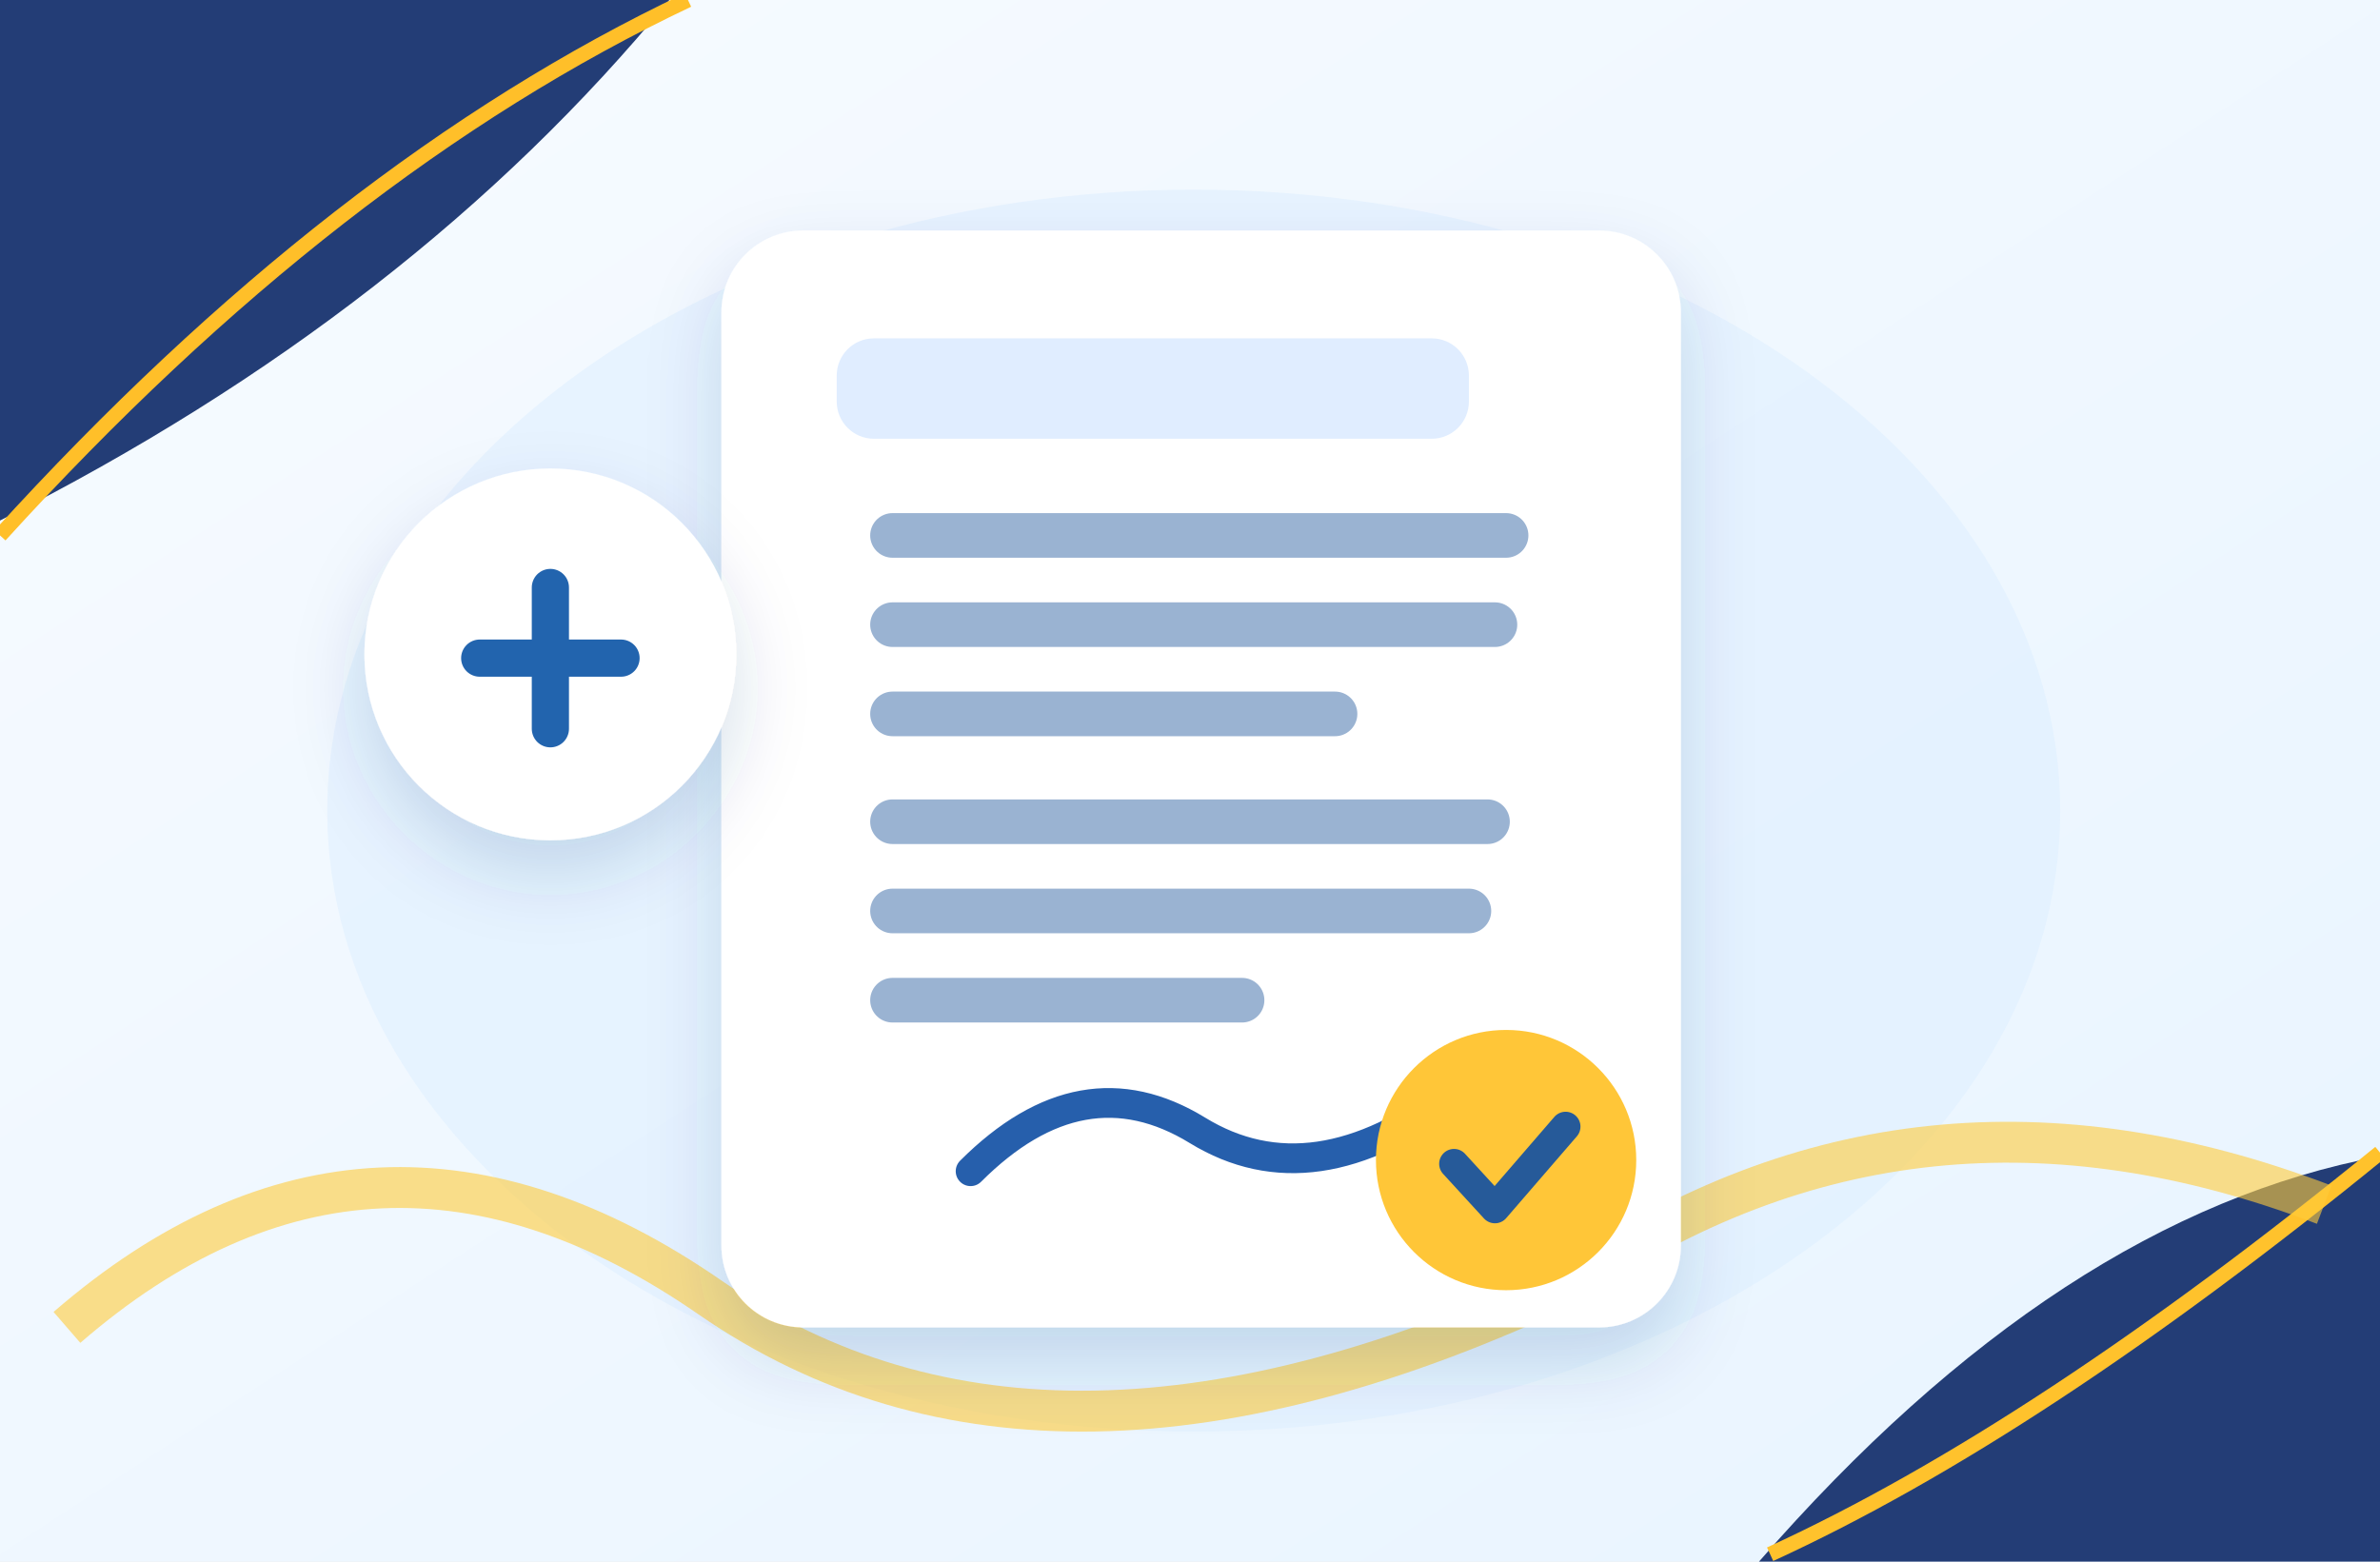
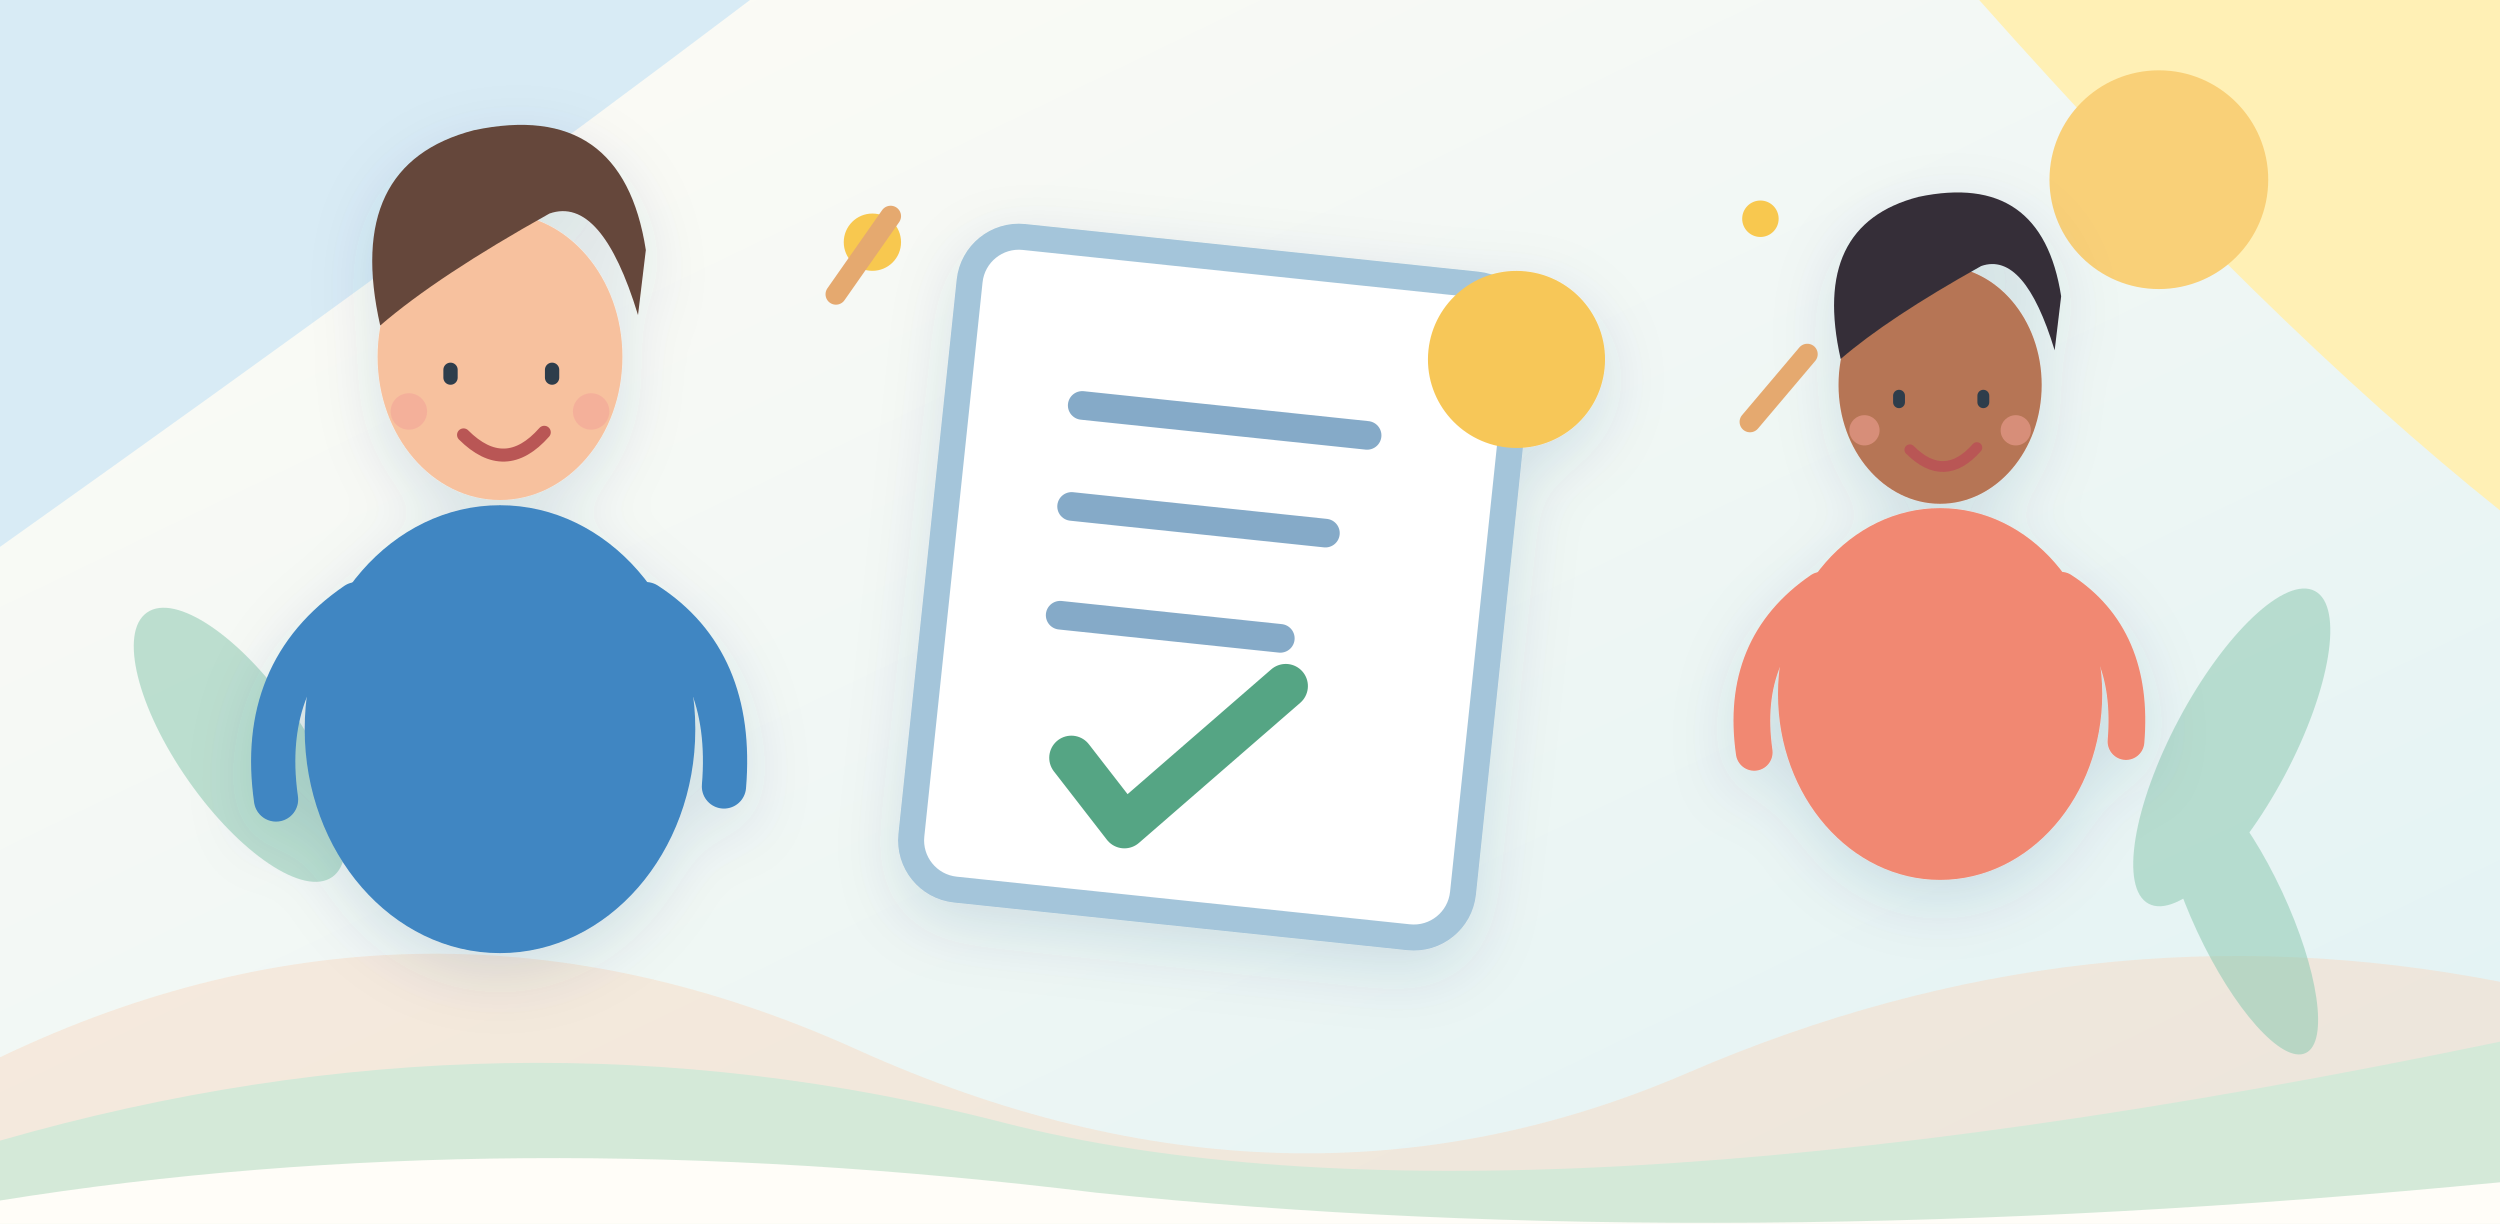
- <svg xmlns="http://www.w3.org/2000/svg" viewBox="0 0 640 420">
+ <svg xmlns="http://www.w3.org/2000/svg" viewBox="0 0 960 470" role="img" aria-label="Ilustração alegre da comunidade escolar">
  <defs>
-     <linearGradient id="bg" x1="0" x2="1" y1="0" y2="1">
-       <stop stop-color="#f7fbff" />
-       <stop offset="1" stop-color="#e8f4ff" />
+     <linearGradient id="bg" x2="1" y2="1">
+       <stop stop-color="#FFFCF5" />
+       <stop offset="1" stop-color="#E1F2F4" />
    </linearGradient>
-     <filter id="s" x="-25%" y="-30%" width="150%" height="160%">
-       <feDropShadow dx="0" dy="9" stdDeviation="10" flood-color="#1b3a79" flood-opacity=".16" />
+     <filter id="sh">
+       <feDropShadow dx="0" dy="8" stdDeviation="12" flood-color="#1D4978" flood-opacity=".13" />
    </filter>
  </defs>
-   <rect width="640" height="420" fill="url(#bg)" />
-   <path d="M0 0h180Q111 84 0 140Z" fill="#233d76" />
-   <path d="M0 144Q90 45 185 0" stroke="#ffbf29" stroke-width="4" fill="none" />
-   <path d="M640 420H473q81-93 167-109Z" fill="#233d76" />
-   <path d="M640 310Q548 385 476 418" stroke="#ffc22c" stroke-width="4" fill="none" />
-   <ellipse cx="321" cy="218" rx="233" ry="167" fill="#dceeff" opacity=".52" />
-   <path d="M18 357Q100 286 191 349T423 345q92-63 202-21" stroke="#ffcb3a" stroke-width="11" fill="none" opacity=".6" />
-   <g filter="url(#s)">
-     <rect x="194" y="62" width="258" height="295" rx="22" fill="#fff" />
-     <rect x="225" y="91" width="170" height="27" rx="10" fill="#e0edff" />
-     <path d="M240 144h165m-165 24h162m-162 24h119m-119 29h160m-160 24h155m-155 24h94" stroke="#9ab3d2" stroke-width="12" stroke-linecap="round" />
-     <path d="M261 315q30-30 61-11t69-10" fill="none" stroke="#285fac" stroke-width="8" stroke-linecap="round" />
-     <circle cx="405" cy="312" r="35" fill="#ffc638" />
-     <path d="m391 313 11 12 19-22" stroke="#255a99" stroke-width="8" stroke-linecap="round" stroke-linejoin="round" fill="none" />
+   <rect width="960" height="470" fill="url(#bg)" />
+   <path d="M0 0h288Q169 90 0 210Z" fill="#D8EBF5" />
+   <path d="M960 0H760Q870 124 960 196Z" fill="#FFF0B5" />
+   <circle cx="829" cy="69" r="42" fill="#F9D078" />
+   <path d="M0 406Q163 328 329 403T648 412T960 377V470H0Z" fill="#F9D7BE" opacity=".45" />
+   <path d="M0 438Q195 382 385 431T960 400V470H0Z" fill="#D4E9D8" />
+   <g opacity=".55" fill="#8CC9B1">
+     <ellipse cx="92" cy="286" rx="24" ry="62" transform="rotate(-35 92 286)" />
+     <ellipse cx="857" cy="287" rx="23" ry="68" transform="rotate(28 857 287)" />
+     <ellipse cx="860" cy="350" rx="18" ry="60" transform="rotate(-25 860 350)" />
  </g>
-   <circle cx="148" cy="176" r="50" fill="#fff" filter="url(#s)" />
-   <path d="M129 177h38m-19-19v38" stroke="#2264ae" stroke-width="10" stroke-linecap="round" />
+   <g filter="url(#sh)">
+     <g transform="translate(192 130) scale(1)">
+       <ellipse cx="0" cy="150" rx="75" ry="86" fill="#3F86C2" />
+       <path d="M-55 102q-38 26-31 75M56 102q34 22 30 70" fill="none" stroke="#3F86C2" stroke-width="17" stroke-linecap="round" />
+       <ellipse cy="7" cx="0" rx="47" ry="55" fill="#F7C19E" />
+       <path d="M-46-5q-14-62 36-75 57-12 66 46l-3 25Q39-55 19-48q-43 24-65 43" fill="#65473A" />
+       <path d="M-19 12v3m39-3v3" fill="none" stroke="#2E3D4C" stroke-width="5.5" stroke-linecap="round" />
+       <path d="M-14 37q16 16 31-1" fill="none" stroke="#B95655" stroke-width="5" stroke-linecap="round" />
+       <circle cx="-35" cy="28" r="7" fill="#F3A298" opacity=".55" />
+       <circle cx="35" cy="28" r="7" fill="#F3A298" opacity=".55" />
+     </g>
+     <g transform="translate(745 142) scale(0.83)">
+       <ellipse cx="0" cy="150" rx="75" ry="86" fill="#F18872" />
+       <path d="M-55 102q-38 26-31 75M56 102q34 22 30 70" fill="none" stroke="#F18872" stroke-width="17" stroke-linecap="round" />
+       <ellipse cy="7" cx="0" rx="47" ry="55" fill="#B67554" />
+       <path d="M-46-5q-14-62 36-75 57-12 66 46l-3 25Q39-55 19-48q-43 24-65 43" fill="#342F39" />
+       <path d="M-19 12v3m39-3v3" fill="none" stroke="#2E3D4C" stroke-width="5.5" stroke-linecap="round" />
+       <path d="M-14 37q16 16 31-1" fill="none" stroke="#B95655" stroke-width="5" stroke-linecap="round" />
+       <circle cx="-35" cy="28" r="7" fill="#F3A298" opacity=".55" />
+       <circle cx="35" cy="28" r="7" fill="#F3A298" opacity=".55" />
+     </g>
+     <g transform="translate(473 212) rotate(6)">
+       <rect x="-111" y="-112" width="213" height="252" rx="19" fill="#fff" stroke="#A4C5DA" stroke-width="10" />
+       <path d="M-63-50h110M-63-11h98M-63 31h85" stroke="#85AAC8" stroke-width="11" stroke-linecap="round" />
+       <path d="m-53 85 23 24 56-60" stroke="#55A584" stroke-width="17" fill="none" stroke-linecap="round" stroke-linejoin="round" />
+       <circle cx="101" cy="-85" r="34" fill="#F7C758" />
+     </g>
+   </g>
+   <g fill="#F8C84F">
+     <circle cx="335" cy="93" r="11" />
+     <circle cx="676" cy="84" r="7" />
+   </g>
+   <path d="M321 113l21-30m330 79 22-26" stroke="#E5A96F" stroke-width="8" stroke-linecap="round" />
+   <path d="M0 461q193-31 421-3 239 25 539-4v16H0Z" fill="#FFFDF8" />
</svg>
